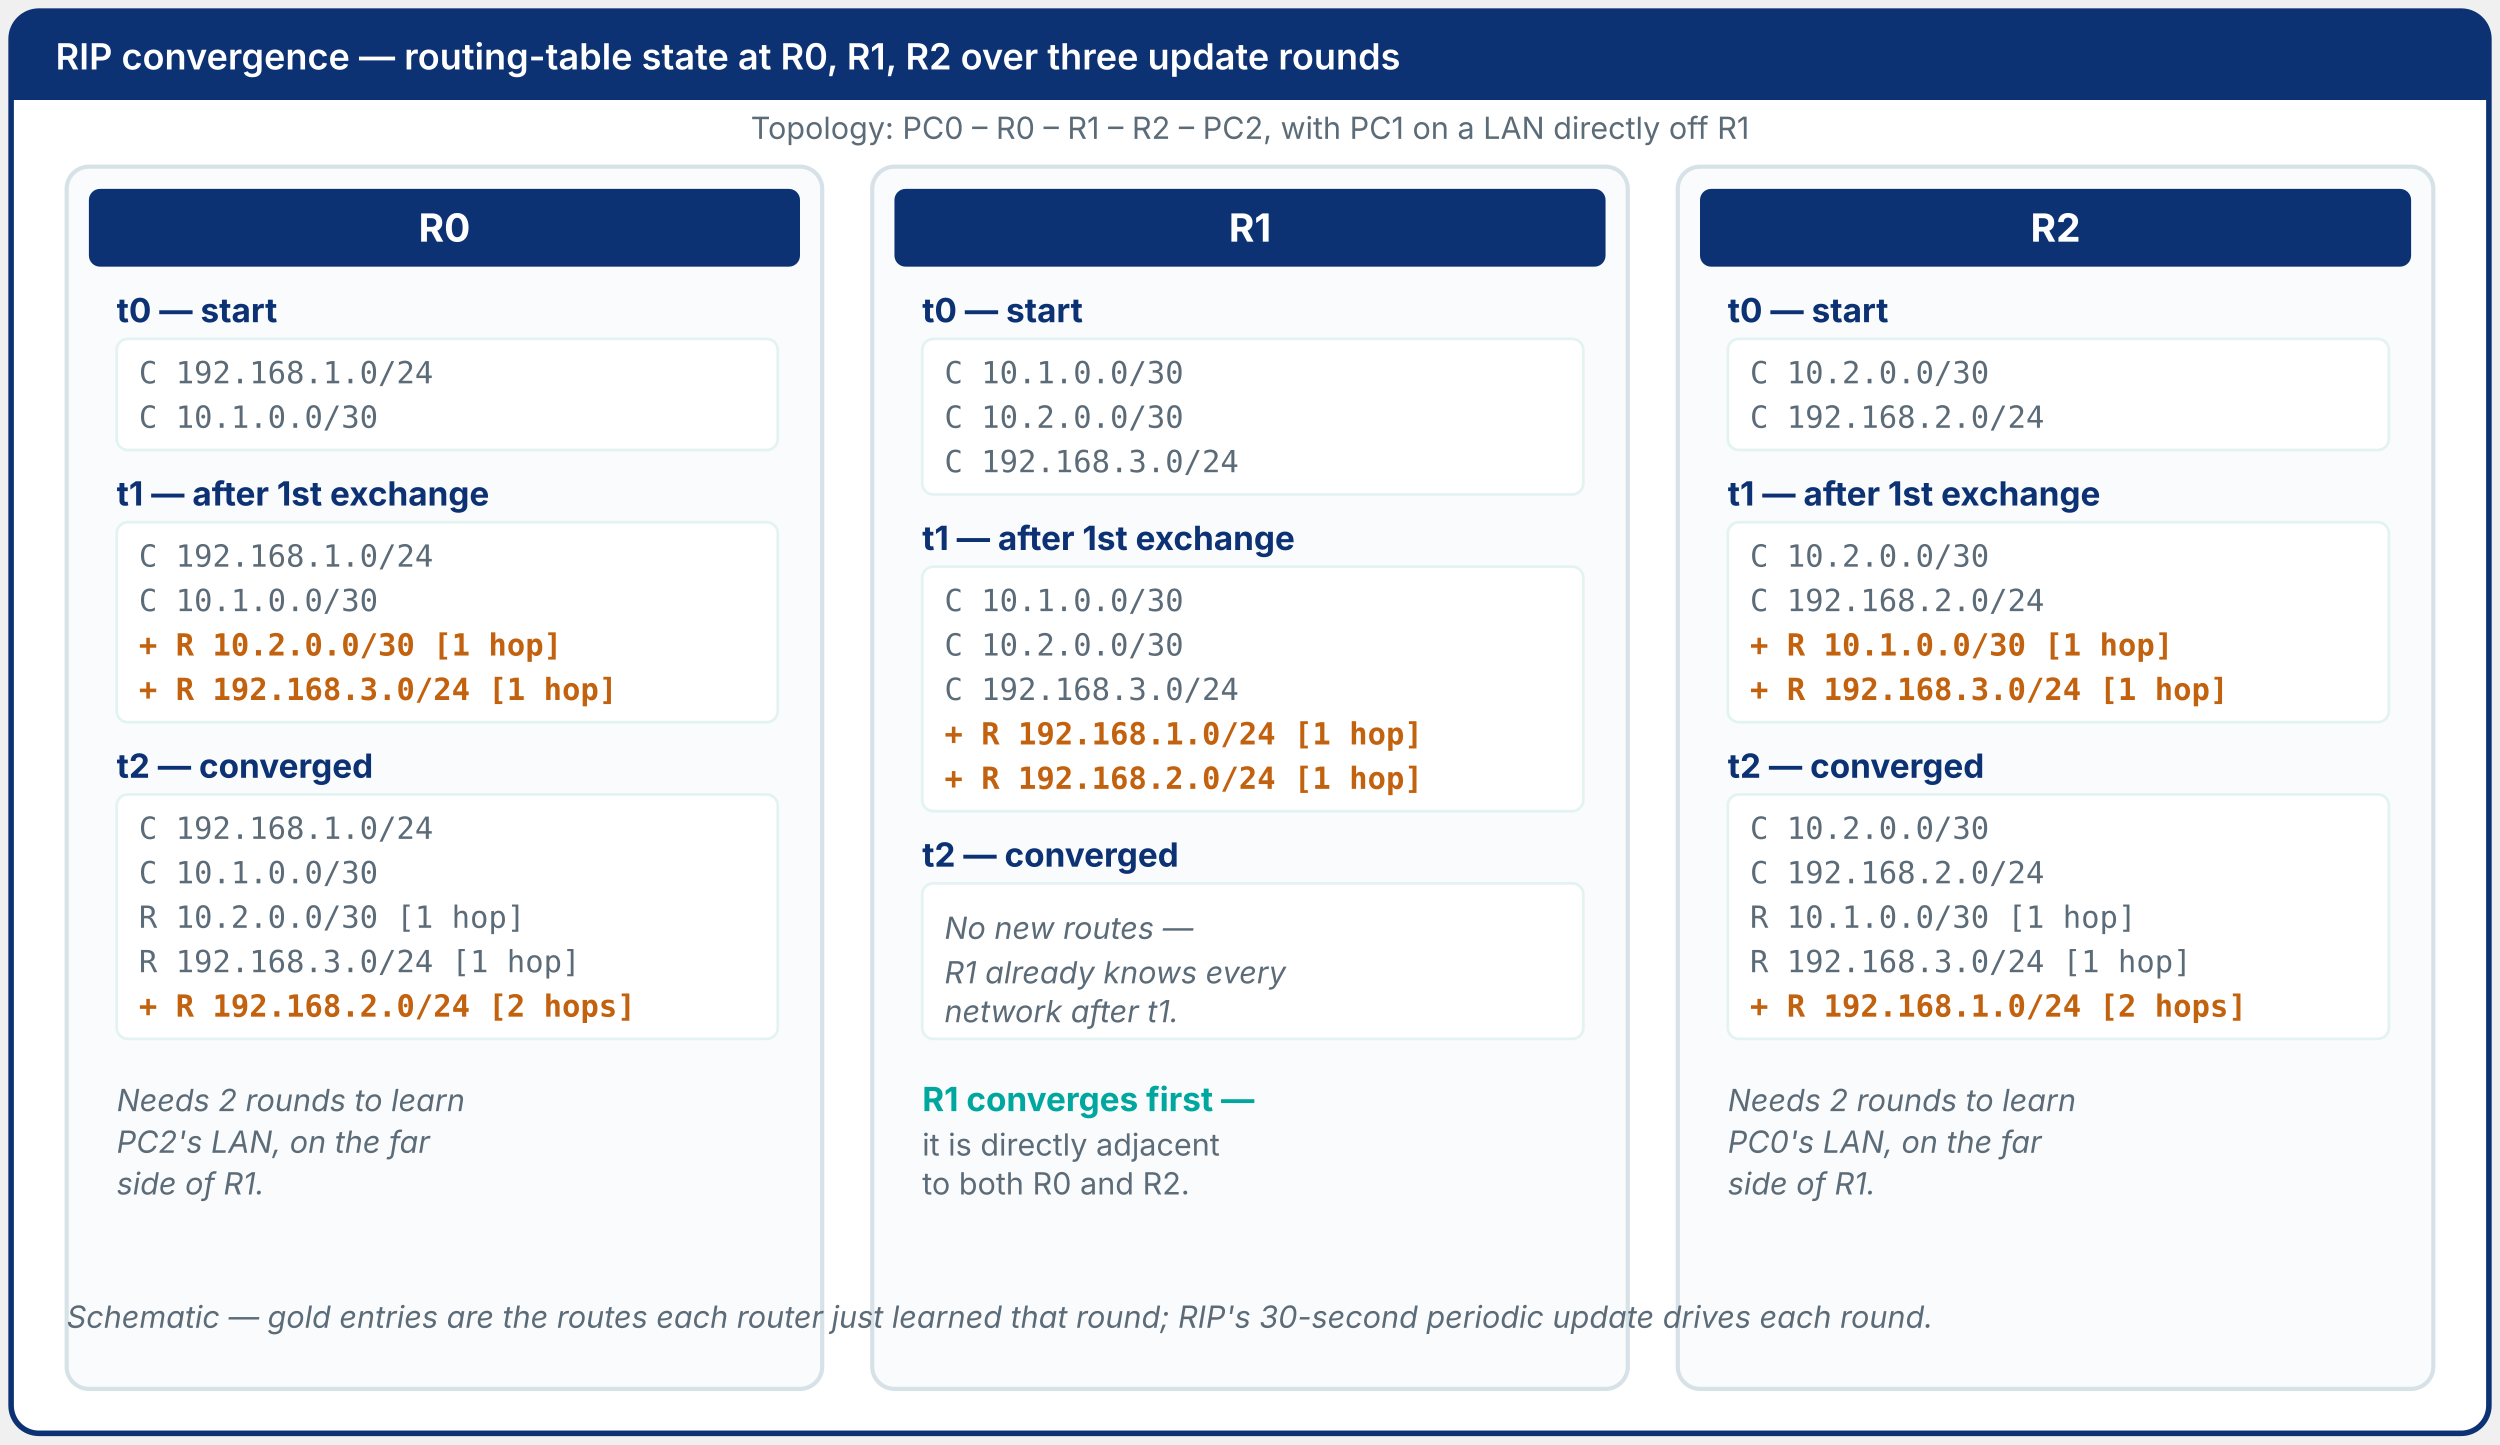
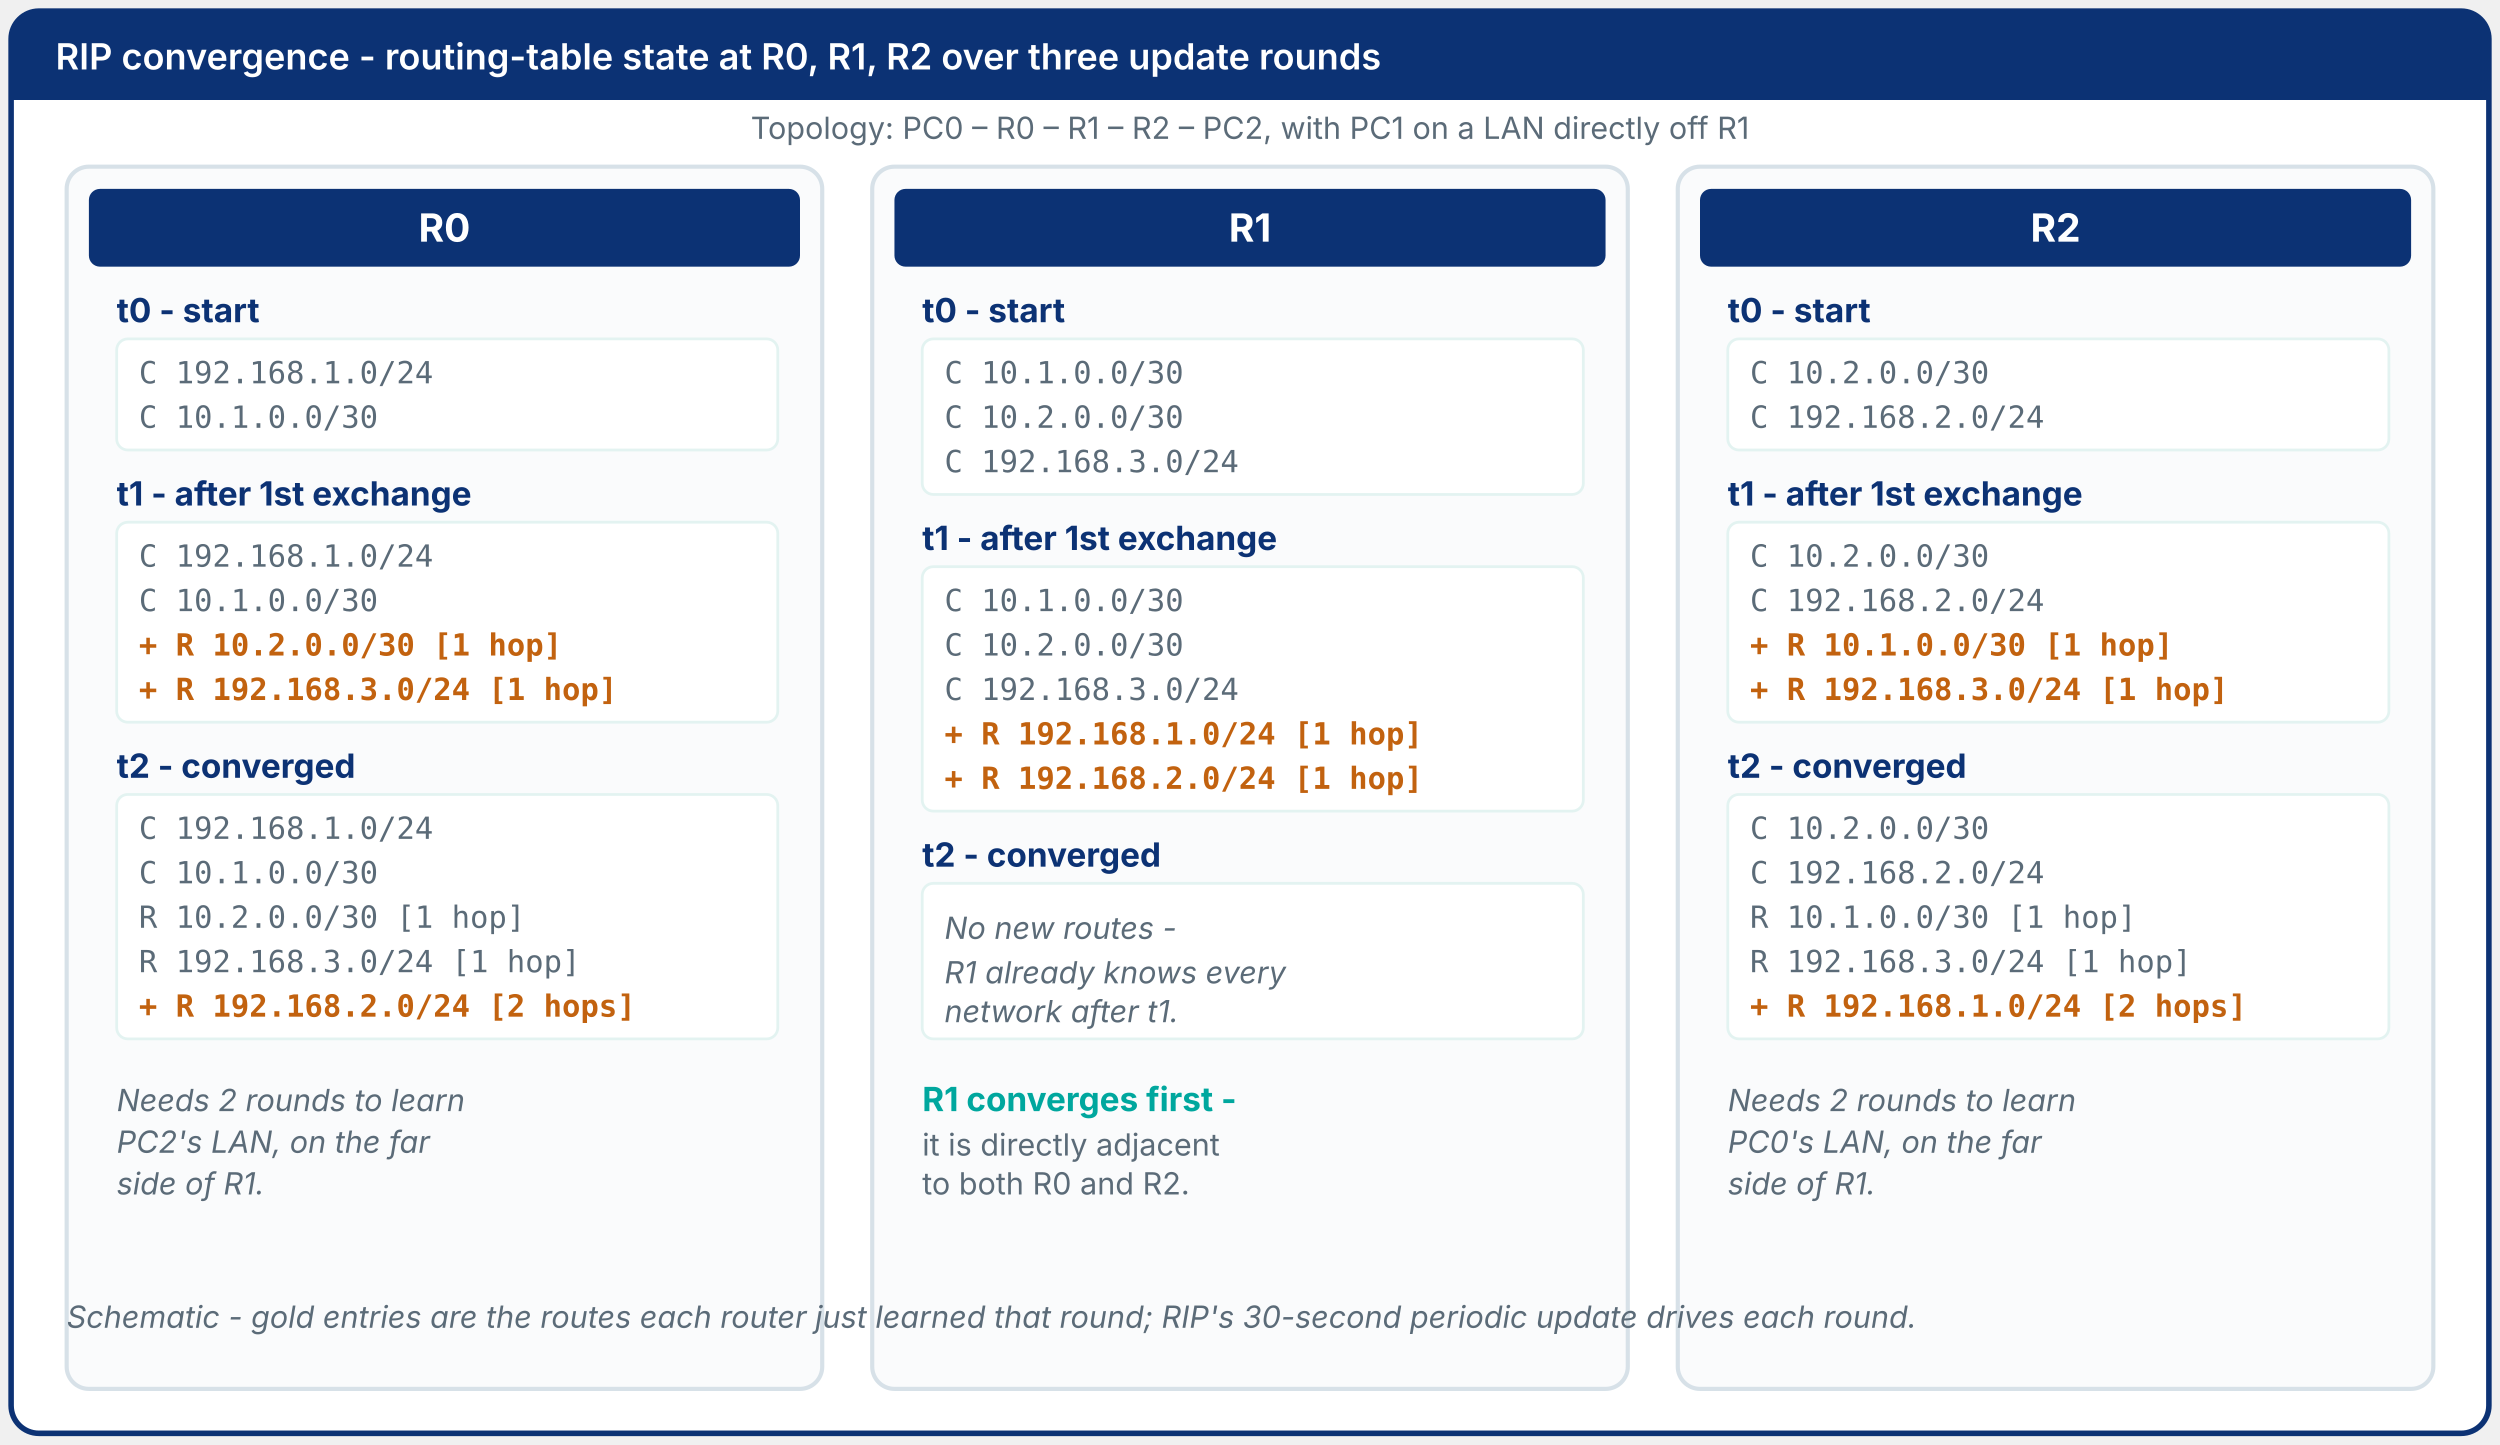
<svg xmlns="http://www.w3.org/2000/svg" viewBox="0 0 900 520" role="img" aria-labelledby="dv-title">
  <style>
  .lbl { font-family: system-ui, -apple-system, sans-serif; fill: #1A1A1A; font-size: 12px; }
  .lbl-sm { font-family: system-ui, -apple-system, sans-serif; fill: #5B6B78; font-size: 11px; }
  .lbl-new { font-family: system-ui, -apple-system, sans-serif; fill: #C2620F; font-size: 11px; font-weight: 700; }
  .lbl-w { font-family: system-ui, -apple-system, sans-serif; fill: #ffffff; font-size: 14px; font-weight: 700; }
  .lbl-title { font-family: system-ui, -apple-system, sans-serif; fill: #fff; font-size: 13px; font-weight: 600; }
  .stepbar { font-family: system-ui, -apple-system, sans-serif; fill: #0C3274; font-size: 12px; font-weight: 700; }
  .mono { font-family: monospace; }
  .panel { fill: #FAFBFC; stroke: #D7E1E8; stroke-width: 1.5; }
  .block { fill: #ffffff; stroke: #E3F3F1; stroke-width: 1; }
</style>
  <rect x="4" y="4" width="892" height="512" rx="10" fill="#ffffff" stroke="#0C3274" stroke-width="2" />
  <rect x="4" y="4" width="892" height="32" rx="10" fill="#0C3274" />
  <rect x="4" y="20" width="892" height="16" fill="#0C3274" />
-   <text x="20" y="25" class="lbl-title">RIP convergence — routing-table state at R0, R1, R2 over three update rounds</text>
+   <text x="20" y="25" class="lbl-title">RIP convergence - routing-table state at R0, R1, R2 over three update rounds</text>
  <text x="450" y="50" text-anchor="middle" class="lbl-sm">Topology: PC0 – R0 – R1 – R2 – PC2, with PC1 on a LAN directly off R1</text>
  <rect x="24" y="60" width="272" height="440" rx="8" class="panel" />
  <rect x="32" y="68" width="256" height="28" rx="4" fill="#0C3274" />
  <text x="160" y="87" text-anchor="middle" class="lbl-w">R0</text>
-   <text x="42" y="116" class="stepbar">t0 — start</text>
+   <text x="42" y="116" class="stepbar">t0 - start</text>
  <rect x="42" y="122" width="238" height="40" rx="4" class="block" />
  <text x="50" y="138" class="lbl-sm mono">C 192.168.1.0/24</text>
  <text x="50" y="154" class="lbl-sm mono">C 10.1.0.0/30</text>
-   <text x="42" y="182" class="stepbar">t1 — after 1st exchange</text>
+   <text x="42" y="182" class="stepbar">t1 - after 1st exchange</text>
  <rect x="42" y="188" width="238" height="72" rx="4" class="block" />
  <text x="50" y="204" class="lbl-sm mono">C 192.168.1.0/24</text>
  <text x="50" y="220" class="lbl-sm mono">C 10.1.0.0/30</text>
  <text x="50" y="236" class="lbl-new mono">+ R 10.2.0.0/30 [1 hop]</text>
  <text x="50" y="252" class="lbl-new mono">+ R 192.168.3.0/24 [1 hop]</text>
-   <text x="42" y="280" class="stepbar">t2 — converged</text>
+   <text x="42" y="280" class="stepbar">t2 - converged</text>
  <rect x="42" y="286" width="238" height="88" rx="4" class="block" />
  <text x="50" y="302" class="lbl-sm mono">C 192.168.1.0/24</text>
  <text x="50" y="318" class="lbl-sm mono">C 10.1.0.0/30</text>
  <text x="50" y="334" class="lbl-sm mono">R 10.2.0.0/30 [1 hop]</text>
  <text x="50" y="350" class="lbl-sm mono">R 192.168.3.0/24 [1 hop]</text>
  <text x="50" y="366" class="lbl-new mono">+ R 192.168.2.0/24 [2 hops]</text>
  <text x="42" y="400" class="lbl-sm" style="font-style:italic;">Needs 2 rounds to learn</text>
  <text x="42" y="415" class="lbl-sm" style="font-style:italic;">PC2's LAN, on the far</text>
  <text x="42" y="430" class="lbl-sm" style="font-style:italic;">side of R1.</text>
  <rect x="314" y="60" width="272" height="440" rx="8" class="panel" />
  <rect x="322" y="68" width="256" height="28" rx="4" fill="#0C3274" />
  <text x="450" y="87" text-anchor="middle" class="lbl-w">R1</text>
-   <text x="332" y="116" class="stepbar">t0 — start</text>
+   <text x="332" y="116" class="stepbar">t0 - start</text>
  <rect x="332" y="122" width="238" height="56" rx="4" class="block" />
  <text x="340" y="138" class="lbl-sm mono">C 10.1.0.0/30</text>
  <text x="340" y="154" class="lbl-sm mono">C 10.2.0.0/30</text>
  <text x="340" y="170" class="lbl-sm mono">C 192.168.3.0/24</text>
-   <text x="332" y="198" class="stepbar">t1 — after 1st exchange</text>
+   <text x="332" y="198" class="stepbar">t1 - after 1st exchange</text>
  <rect x="332" y="204" width="238" height="88" rx="4" class="block" />
  <text x="340" y="220" class="lbl-sm mono">C 10.1.0.0/30</text>
  <text x="340" y="236" class="lbl-sm mono">C 10.2.0.0/30</text>
  <text x="340" y="252" class="lbl-sm mono">C 192.168.3.0/24</text>
  <text x="340" y="268" class="lbl-new mono">+ R 192.168.1.0/24 [1 hop]</text>
  <text x="340" y="284" class="lbl-new mono">+ R 192.168.2.0/24 [1 hop]</text>
-   <text x="332" y="312" class="stepbar">t2 — converged</text>
+   <text x="332" y="312" class="stepbar">t2 - converged</text>
  <rect x="332" y="318" width="238" height="56" rx="4" class="block" />
-   <text x="340" y="338" class="lbl-sm" style="font-style:italic;">No new routes —</text>
+   <text x="340" y="338" class="lbl-sm" style="font-style:italic;">No new routes -</text>
  <text x="340" y="354" class="lbl-sm" style="font-style:italic;">R1 already knows every</text>
  <text x="340" y="368" class="lbl-sm" style="font-style:italic;">network after t1.</text>
-   <text x="332" y="400" class="lbl" style="font-weight:700;fill:#00A79E;">R1 converges first —</text>
+   <text x="332" y="400" class="lbl" style="font-weight:700;fill:#00A79E;">R1 converges first -</text>
  <text x="332" y="416" class="lbl-sm">it is directly adjacent</text>
  <text x="332" y="430" class="lbl-sm">to both R0 and R2.</text>
  <rect x="604" y="60" width="272" height="440" rx="8" class="panel" />
  <rect x="612" y="68" width="256" height="28" rx="4" fill="#0C3274" />
  <text x="740" y="87" text-anchor="middle" class="lbl-w">R2</text>
-   <text x="622" y="116" class="stepbar">t0 — start</text>
+   <text x="622" y="116" class="stepbar">t0 - start</text>
  <rect x="622" y="122" width="238" height="40" rx="4" class="block" />
  <text x="630" y="138" class="lbl-sm mono">C 10.2.0.0/30</text>
  <text x="630" y="154" class="lbl-sm mono">C 192.168.2.0/24</text>
-   <text x="622" y="182" class="stepbar">t1 — after 1st exchange</text>
+   <text x="622" y="182" class="stepbar">t1 - after 1st exchange</text>
  <rect x="622" y="188" width="238" height="72" rx="4" class="block" />
  <text x="630" y="204" class="lbl-sm mono">C 10.2.0.0/30</text>
  <text x="630" y="220" class="lbl-sm mono">C 192.168.2.0/24</text>
  <text x="630" y="236" class="lbl-new mono">+ R 10.1.0.0/30 [1 hop]</text>
  <text x="630" y="252" class="lbl-new mono">+ R 192.168.3.0/24 [1 hop]</text>
-   <text x="622" y="280" class="stepbar">t2 — converged</text>
+   <text x="622" y="280" class="stepbar">t2 - converged</text>
  <rect x="622" y="286" width="238" height="88" rx="4" class="block" />
  <text x="630" y="302" class="lbl-sm mono">C 10.2.0.0/30</text>
  <text x="630" y="318" class="lbl-sm mono">C 192.168.2.0/24</text>
  <text x="630" y="334" class="lbl-sm mono">R 10.1.0.0/30 [1 hop]</text>
  <text x="630" y="350" class="lbl-sm mono">R 192.168.3.0/24 [1 hop]</text>
  <text x="630" y="366" class="lbl-new mono">+ R 192.168.1.0/24 [2 hops]</text>
  <text x="622" y="400" class="lbl-sm" style="font-style:italic;">Needs 2 rounds to learn</text>
  <text x="622" y="415" class="lbl-sm" style="font-style:italic;">PC0's LAN, on the far</text>
  <text x="622" y="430" class="lbl-sm" style="font-style:italic;">side of R1.</text>
-   <text x="24" y="478" class="lbl-sm" style="font-style:italic;">Schematic — gold entries are the routes each router just learned that round; RIP's 30-second periodic update drives each round.</text>
+   <text x="24" y="478" class="lbl-sm" style="font-style:italic;">Schematic - gold entries are the routes each router just learned that round; RIP's 30-second periodic update drives each round.</text>
</svg>
